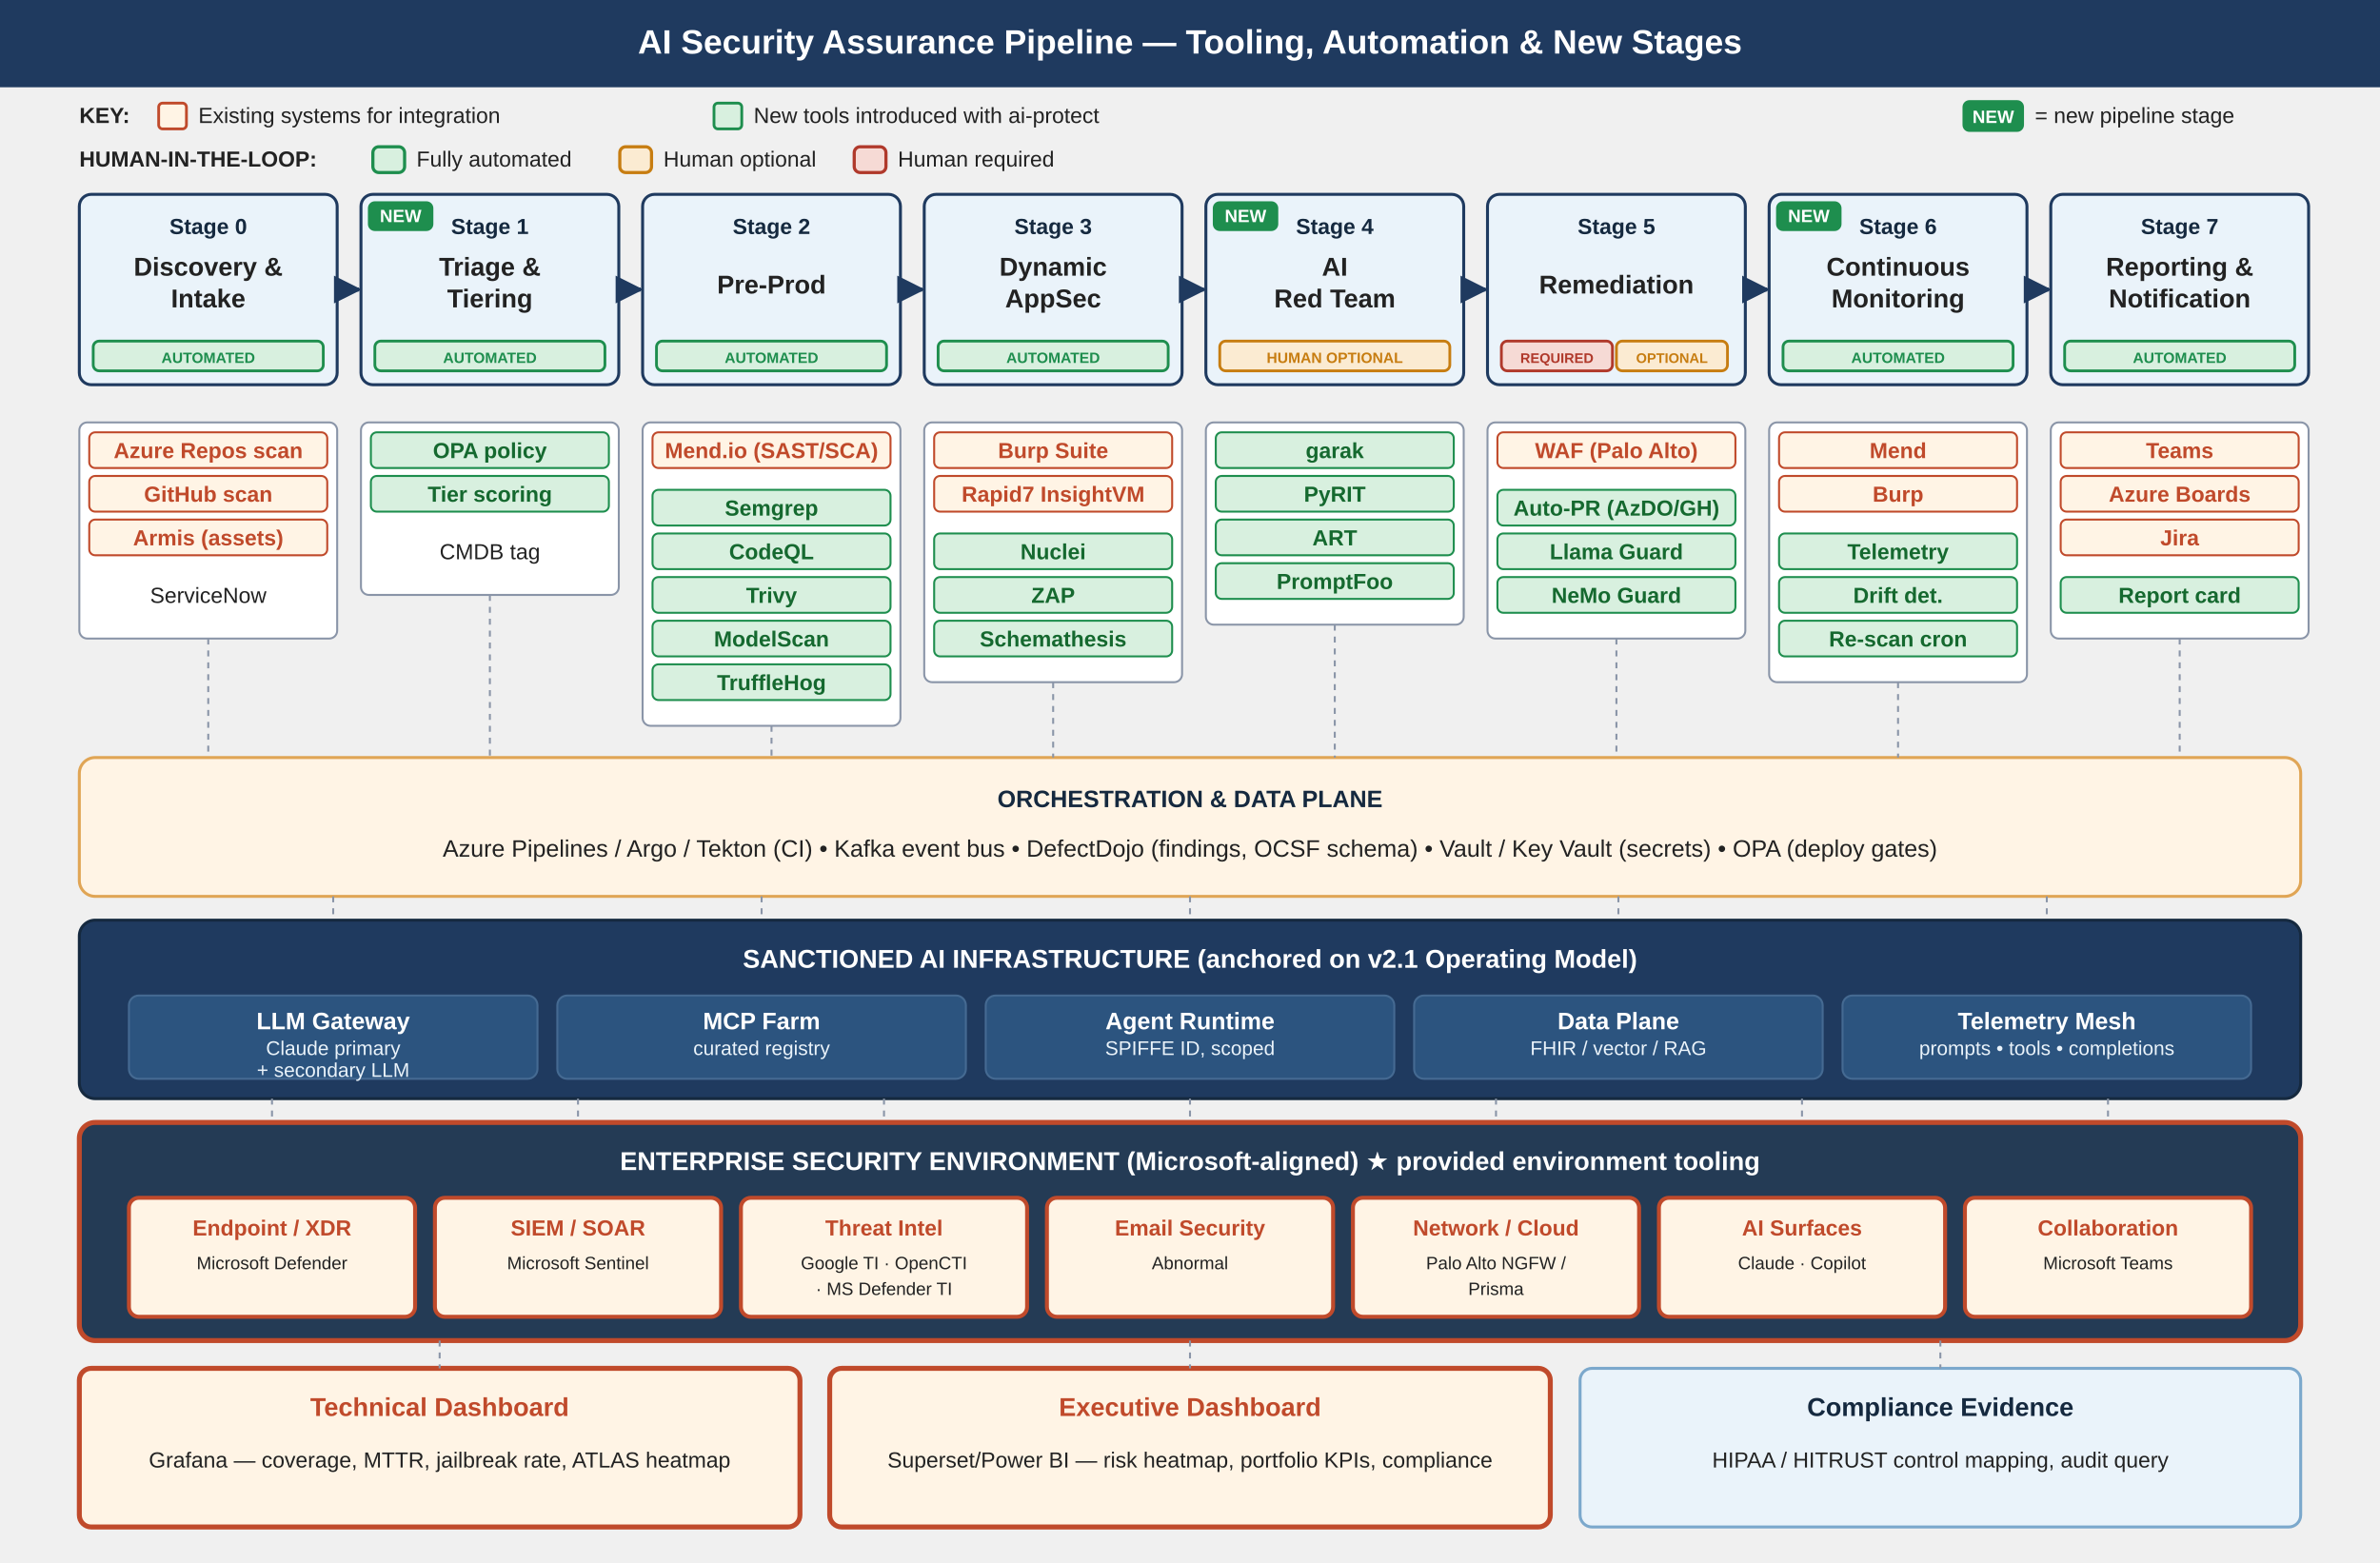
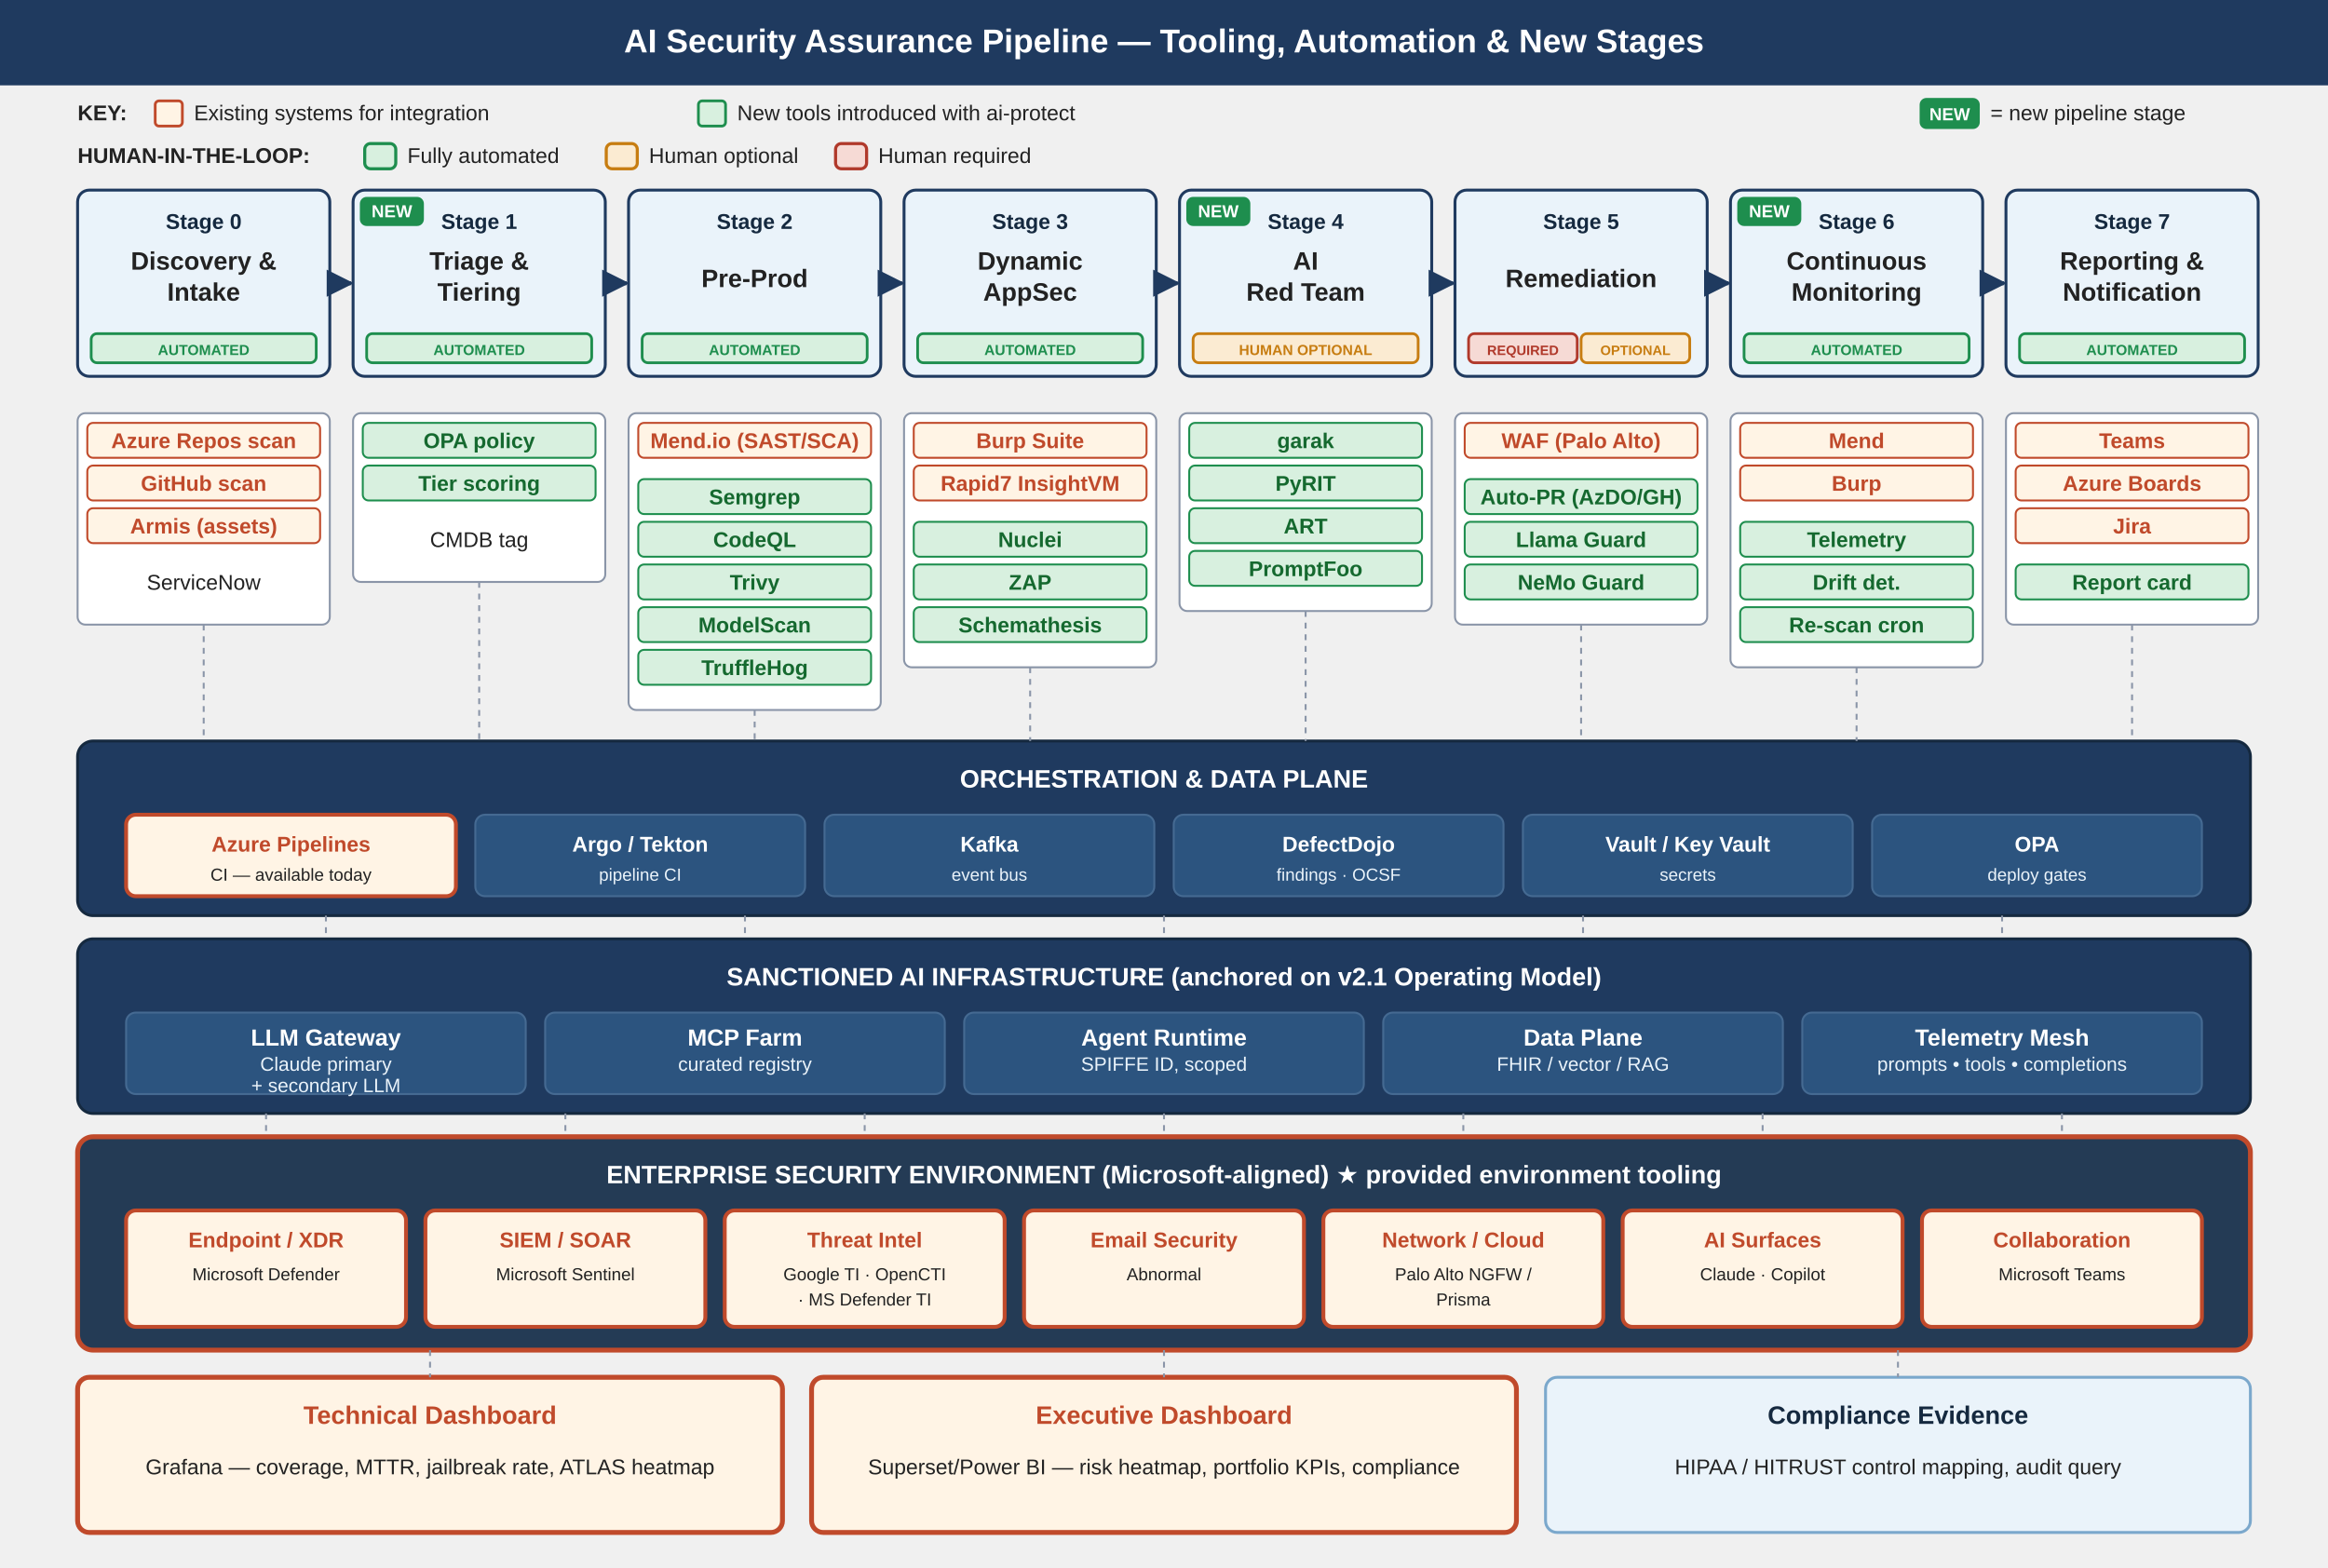
- <svg xmlns="http://www.w3.org/2000/svg" width="1200" height="788" viewBox="0 0 1200 788" font-family="Arial, Helvetica, sans-serif">
+ <svg xmlns="http://www.w3.org/2000/svg" width="1200" height="808" viewBox="0 0 1200 808" font-family="Arial, Helvetica, sans-serif">
  <defs>
    <marker id="arr" viewBox="0 0 10 10" refX="9" refY="5" markerWidth="7" markerHeight="7" orient="auto-start-reverse">
      <path d="M 0 0 L 10 5 L 0 10 z" fill="#1F3A5F" />
    </marker>
    <marker id="arrL" viewBox="0 0 10 10" refX="9" refY="5" markerWidth="7" markerHeight="7" orient="auto-start-reverse">
      <path d="M 0 0 L 10 5 L 0 10 z" fill="#8A95A8" />
    </marker>
    <marker id="arrA" viewBox="0 0 10 10" refX="9" refY="5" markerWidth="7" markerHeight="7" orient="auto-start-reverse">
      <path d="M 0 0 L 10 5 L 0 10 z" fill="#C04A2B" />
    </marker>
  </defs>
  <rect x="0" y="0" width="1200" height="44" fill="#1F3A5F" stroke="#1F3A5F" stroke-width="0" rx="0" ry="0" />
  <text x="600.0" y="27" font-size="17" fill="#FFFFFF" text-anchor="middle" font-weight="bold">AI Security Assurance Pipeline — Tooling, Automation &amp; New Stages</text>
  <text x="40" y="62" font-size="11" fill="#222222" text-anchor="start" font-weight="bold">KEY:</text>
  <rect x="80" y="52" width="14" height="13" fill="#FFF4E5" stroke="#C04A2B" stroke-width="1.4" rx="2" ry="2" />
  <text x="100" y="62" font-size="11" fill="#222222" text-anchor="start" font-weight="normal">Existing systems for integration</text>
  <rect x="360" y="52" width="14" height="13" fill="#D8F0DF" stroke="#1E8E4E" stroke-width="1.4" rx="2" ry="2" />
  <text x="380" y="62" font-size="11" fill="#222222" text-anchor="start" font-weight="normal">New tools introduced with ai-protect</text>
  <rect x="990" y="51" width="30" height="15" fill="#1E8E4E" stroke="#1E8E4E" stroke-width="1" rx="3" ry="3" />
  <text x="1005" y="62" font-size="9" fill="#FFFFFF" text-anchor="middle" font-weight="bold">NEW</text>
  <text x="1026" y="62" font-size="11" fill="#222222" text-anchor="start" font-weight="normal">= new pipeline stage</text>
  <text x="40" y="84" font-size="11" fill="#222222" text-anchor="start" font-weight="bold">HUMAN-IN-THE-LOOP:</text>
  <rect x="188" y="74" width="16" height="13" fill="#D8F0DF" stroke="#1E8E4E" stroke-width="1.6" rx="3" ry="3" />
  <text x="210" y="84" font-size="11" fill="#222222" text-anchor="start" font-weight="normal">Fully automated</text>
  <rect x="312.5" y="74" width="16" height="13" fill="#FBEBD2" stroke="#C77D11" stroke-width="1.6" rx="3" ry="3" />
  <text x="334.5" y="84" font-size="11" fill="#222222" text-anchor="start" font-weight="normal">Human optional</text>
  <rect x="430.7" y="74" width="16" height="13" fill="#F6DAD5" stroke="#B0392B" stroke-width="1.6" rx="3" ry="3" />
  <text x="452.7" y="84" font-size="11" fill="#222222" text-anchor="start" font-weight="normal">Human required</text>
  <rect x="40" y="98" width="130" height="96" fill="#EAF3FA" stroke="#1F3A5F" stroke-width="1.5" rx="6" ry="6" />
  <text x="105.0" y="118" font-size="11" fill="#15293F" text-anchor="middle" font-weight="bold">Stage 0</text>
  <text x="105.0" y="139" font-size="13" fill="#222222" text-anchor="middle" font-weight="bold">Discovery &amp;</text>
  <text x="105.0" y="155" font-size="13" fill="#222222" text-anchor="middle" font-weight="bold">Intake</text>
  <rect x="47.0" y="172" width="116.0" height="15" fill="#D8F0DF" stroke="#1E8E4E" stroke-width="1.4" rx="3" ry="3" />
  <text x="105.0" y="183" font-size="7.5" fill="#1E8E4E" text-anchor="middle" font-weight="bold">AUTOMATED</text>
  <line x1="171" y1="146.0" x2="181" y2="146.0" stroke="#1F3A5F" stroke-width="2" marker-end="url(#arr)" />
  <rect x="182" y="98" width="130" height="96" fill="#EAF3FA" stroke="#1F3A5F" stroke-width="1.5" rx="6" ry="6" />
  <text x="247.0" y="118" font-size="11" fill="#15293F" text-anchor="middle" font-weight="bold">Stage 1</text>
  <text x="247.0" y="139" font-size="13" fill="#222222" text-anchor="middle" font-weight="bold">Triage &amp;</text>
  <text x="247.0" y="155" font-size="13" fill="#222222" text-anchor="middle" font-weight="bold">Tiering</text>
  <rect x="186" y="102" width="32" height="14" fill="#1E8E4E" stroke="#1E8E4E" stroke-width="1" rx="3" ry="3" />
  <text x="202" y="112" font-size="9" fill="#FFFFFF" text-anchor="middle" font-weight="bold">NEW</text>
  <rect x="189.0" y="172" width="116.0" height="15" fill="#D8F0DF" stroke="#1E8E4E" stroke-width="1.4" rx="3" ry="3" />
  <text x="247.0" y="183" font-size="7.5" fill="#1E8E4E" text-anchor="middle" font-weight="bold">AUTOMATED</text>
  <line x1="313" y1="146.0" x2="323" y2="146.0" stroke="#1F3A5F" stroke-width="2" marker-end="url(#arr)" />
  <rect x="324" y="98" width="130" height="96" fill="#EAF3FA" stroke="#1F3A5F" stroke-width="1.5" rx="6" ry="6" />
  <text x="389.0" y="118" font-size="11" fill="#15293F" text-anchor="middle" font-weight="bold">Stage 2</text>
  <text x="389.0" y="148" font-size="13" fill="#222222" text-anchor="middle" font-weight="bold">Pre-Prod</text>
  <rect x="331.0" y="172" width="116.0" height="15" fill="#D8F0DF" stroke="#1E8E4E" stroke-width="1.4" rx="3" ry="3" />
  <text x="389.0" y="183" font-size="7.5" fill="#1E8E4E" text-anchor="middle" font-weight="bold">AUTOMATED</text>
  <line x1="455" y1="146.0" x2="465" y2="146.0" stroke="#1F3A5F" stroke-width="2" marker-end="url(#arr)" />
  <rect x="466" y="98" width="130" height="96" fill="#EAF3FA" stroke="#1F3A5F" stroke-width="1.5" rx="6" ry="6" />
  <text x="531.0" y="118" font-size="11" fill="#15293F" text-anchor="middle" font-weight="bold">Stage 3</text>
  <text x="531.0" y="139" font-size="13" fill="#222222" text-anchor="middle" font-weight="bold">Dynamic</text>
  <text x="531.0" y="155" font-size="13" fill="#222222" text-anchor="middle" font-weight="bold">AppSec</text>
  <rect x="473.0" y="172" width="116.0" height="15" fill="#D8F0DF" stroke="#1E8E4E" stroke-width="1.4" rx="3" ry="3" />
  <text x="531.0" y="183" font-size="7.5" fill="#1E8E4E" text-anchor="middle" font-weight="bold">AUTOMATED</text>
  <line x1="597" y1="146.0" x2="607" y2="146.0" stroke="#1F3A5F" stroke-width="2" marker-end="url(#arr)" />
  <rect x="608" y="98" width="130" height="96" fill="#EAF3FA" stroke="#1F3A5F" stroke-width="1.5" rx="6" ry="6" />
  <text x="673.0" y="118" font-size="11" fill="#15293F" text-anchor="middle" font-weight="bold">Stage 4</text>
  <text x="673.0" y="139" font-size="13" fill="#222222" text-anchor="middle" font-weight="bold">AI</text>
  <text x="673.0" y="155" font-size="13" fill="#222222" text-anchor="middle" font-weight="bold">Red Team</text>
  <rect x="612" y="102" width="32" height="14" fill="#1E8E4E" stroke="#1E8E4E" stroke-width="1" rx="3" ry="3" />
  <text x="628" y="112" font-size="9" fill="#FFFFFF" text-anchor="middle" font-weight="bold">NEW</text>
  <rect x="615.0" y="172" width="116.0" height="15" fill="#FBEBD2" stroke="#C77D11" stroke-width="1.4" rx="3" ry="3" />
  <text x="673.0" y="183" font-size="7.5" fill="#C77D11" text-anchor="middle" font-weight="bold">HUMAN OPTIONAL</text>
  <line x1="739" y1="146.0" x2="749" y2="146.0" stroke="#1F3A5F" stroke-width="2" marker-end="url(#arr)" />
  <rect x="750" y="98" width="130" height="96" fill="#EAF3FA" stroke="#1F3A5F" stroke-width="1.5" rx="6" ry="6" />
  <text x="815.0" y="118" font-size="11" fill="#15293F" text-anchor="middle" font-weight="bold">Stage 5</text>
  <text x="815.0" y="148" font-size="13" fill="#222222" text-anchor="middle" font-weight="bold">Remediation</text>
  <rect x="757.0" y="172" width="56.0" height="15" fill="#F6DAD5" stroke="#B0392B" stroke-width="1.4" rx="3" ry="3" />
  <text x="785.0" y="183" font-size="7" fill="#B0392B" text-anchor="middle" font-weight="bold">REQUIRED</text>
  <rect x="815.0" y="172" width="56.0" height="15" fill="#FBEBD2" stroke="#C77D11" stroke-width="1.4" rx="3" ry="3" />
  <text x="843.0" y="183" font-size="7" fill="#C77D11" text-anchor="middle" font-weight="bold">OPTIONAL</text>
  <line x1="881" y1="146.0" x2="891" y2="146.0" stroke="#1F3A5F" stroke-width="2" marker-end="url(#arr)" />
  <rect x="892" y="98" width="130" height="96" fill="#EAF3FA" stroke="#1F3A5F" stroke-width="1.5" rx="6" ry="6" />
  <text x="957.0" y="118" font-size="11" fill="#15293F" text-anchor="middle" font-weight="bold">Stage 6</text>
  <text x="957.0" y="139" font-size="13" fill="#222222" text-anchor="middle" font-weight="bold">Continuous</text>
  <text x="957.0" y="155" font-size="13" fill="#222222" text-anchor="middle" font-weight="bold">Monitoring</text>
  <rect x="896" y="102" width="32" height="14" fill="#1E8E4E" stroke="#1E8E4E" stroke-width="1" rx="3" ry="3" />
  <text x="912" y="112" font-size="9" fill="#FFFFFF" text-anchor="middle" font-weight="bold">NEW</text>
  <rect x="899.0" y="172" width="116.0" height="15" fill="#D8F0DF" stroke="#1E8E4E" stroke-width="1.4" rx="3" ry="3" />
  <text x="957.0" y="183" font-size="7.5" fill="#1E8E4E" text-anchor="middle" font-weight="bold">AUTOMATED</text>
  <line x1="1023" y1="146.0" x2="1033" y2="146.0" stroke="#1F3A5F" stroke-width="2" marker-end="url(#arr)" />
  <rect x="1034" y="98" width="130" height="96" fill="#EAF3FA" stroke="#1F3A5F" stroke-width="1.5" rx="6" ry="6" />
  <text x="1099.0" y="118" font-size="11" fill="#15293F" text-anchor="middle" font-weight="bold">Stage 7</text>
  <text x="1099.0" y="139" font-size="13" fill="#222222" text-anchor="middle" font-weight="bold">Reporting &amp;</text>
  <text x="1099.0" y="155" font-size="13" fill="#222222" text-anchor="middle" font-weight="bold">Notification</text>
  <rect x="1041.0" y="172" width="116.0" height="15" fill="#D8F0DF" stroke="#1E8E4E" stroke-width="1.4" rx="3" ry="3" />
  <text x="1099.0" y="183" font-size="7.5" fill="#1E8E4E" text-anchor="middle" font-weight="bold">AUTOMATED</text>
  <rect x="40" y="213" width="130" height="109" fill="#FFFFFF" stroke="#8A95A8" stroke-width="1" rx="4" ry="4" />
  <rect x="45" y="218" width="120" height="18" fill="#FFF4E5" stroke="#C04A2B" stroke-width="1" rx="3" ry="3" />
  <text x="105.0" y="231" font-size="11" fill="#C04A2B" text-anchor="middle" font-weight="bold">Azure Repos scan</text>
  <rect x="45" y="240" width="120" height="18" fill="#FFF4E5" stroke="#C04A2B" stroke-width="1" rx="3" ry="3" />
  <text x="105.0" y="253" font-size="11" fill="#C04A2B" text-anchor="middle" font-weight="bold">GitHub scan</text>
  <rect x="45" y="262" width="120" height="18" fill="#FFF4E5" stroke="#C04A2B" stroke-width="1" rx="3" ry="3" />
  <text x="105.0" y="275" font-size="11" fill="#C04A2B" text-anchor="middle" font-weight="bold">Armis (assets)</text>
  <text x="105.0" y="304" font-size="11" fill="#222222" text-anchor="middle" font-weight="normal">ServiceNow</text>
  <rect x="182" y="213" width="130" height="87" fill="#FFFFFF" stroke="#8A95A8" stroke-width="1" rx="4" ry="4" />
  <rect x="187" y="218" width="120" height="18" fill="#D8F0DF" stroke="#1E8E4E" stroke-width="1" rx="3" ry="3" />
  <text x="247.0" y="231" font-size="11" fill="#15692F" text-anchor="middle" font-weight="bold">OPA policy</text>
  <rect x="187" y="240" width="120" height="18" fill="#D8F0DF" stroke="#1E8E4E" stroke-width="1" rx="3" ry="3" />
  <text x="247.0" y="253" font-size="11" fill="#15692F" text-anchor="middle" font-weight="bold">Tier scoring</text>
  <text x="247.0" y="282" font-size="11" fill="#222222" text-anchor="middle" font-weight="normal">CMDB tag</text>
  <rect x="324" y="213" width="130" height="153" fill="#FFFFFF" stroke="#8A95A8" stroke-width="1" rx="4" ry="4" />
  <rect x="329" y="218" width="120" height="18" fill="#FFF4E5" stroke="#C04A2B" stroke-width="1" rx="3" ry="3" />
  <text x="389.0" y="231" font-size="11" fill="#C04A2B" text-anchor="middle" font-weight="bold">Mend.io (SAST/SCA)</text>
  <rect x="329" y="247" width="120" height="18" fill="#D8F0DF" stroke="#1E8E4E" stroke-width="1" rx="3" ry="3" />
  <text x="389.0" y="260" font-size="11" fill="#15692F" text-anchor="middle" font-weight="bold">Semgrep</text>
  <rect x="329" y="269" width="120" height="18" fill="#D8F0DF" stroke="#1E8E4E" stroke-width="1" rx="3" ry="3" />
  <text x="389.0" y="282" font-size="11" fill="#15692F" text-anchor="middle" font-weight="bold">CodeQL</text>
  <rect x="329" y="291" width="120" height="18" fill="#D8F0DF" stroke="#1E8E4E" stroke-width="1" rx="3" ry="3" />
  <text x="389.0" y="304" font-size="11" fill="#15692F" text-anchor="middle" font-weight="bold">Trivy</text>
  <rect x="329" y="313" width="120" height="18" fill="#D8F0DF" stroke="#1E8E4E" stroke-width="1" rx="3" ry="3" />
  <text x="389.0" y="326" font-size="11" fill="#15692F" text-anchor="middle" font-weight="bold">ModelScan</text>
  <rect x="329" y="335" width="120" height="18" fill="#D8F0DF" stroke="#1E8E4E" stroke-width="1" rx="3" ry="3" />
  <text x="389.0" y="348" font-size="11" fill="#15692F" text-anchor="middle" font-weight="bold">TruffleHog</text>
  <rect x="466" y="213" width="130" height="131" fill="#FFFFFF" stroke="#8A95A8" stroke-width="1" rx="4" ry="4" />
  <rect x="471" y="218" width="120" height="18" fill="#FFF4E5" stroke="#C04A2B" stroke-width="1" rx="3" ry="3" />
  <text x="531.0" y="231" font-size="11" fill="#C04A2B" text-anchor="middle" font-weight="bold">Burp Suite</text>
  <rect x="471" y="240" width="120" height="18" fill="#FFF4E5" stroke="#C04A2B" stroke-width="1" rx="3" ry="3" />
  <text x="531.0" y="253" font-size="11" fill="#C04A2B" text-anchor="middle" font-weight="bold">Rapid7 InsightVM</text>
  <rect x="471" y="269" width="120" height="18" fill="#D8F0DF" stroke="#1E8E4E" stroke-width="1" rx="3" ry="3" />
  <text x="531.0" y="282" font-size="11" fill="#15692F" text-anchor="middle" font-weight="bold">Nuclei</text>
  <rect x="471" y="291" width="120" height="18" fill="#D8F0DF" stroke="#1E8E4E" stroke-width="1" rx="3" ry="3" />
  <text x="531.0" y="304" font-size="11" fill="#15692F" text-anchor="middle" font-weight="bold">ZAP</text>
  <rect x="471" y="313" width="120" height="18" fill="#D8F0DF" stroke="#1E8E4E" stroke-width="1" rx="3" ry="3" />
  <text x="531.0" y="326" font-size="11" fill="#15692F" text-anchor="middle" font-weight="bold">Schemathesis</text>
  <rect x="608" y="213" width="130" height="102" fill="#FFFFFF" stroke="#8A95A8" stroke-width="1" rx="4" ry="4" />
  <rect x="613" y="218" width="120" height="18" fill="#D8F0DF" stroke="#1E8E4E" stroke-width="1" rx="3" ry="3" />
  <text x="673.0" y="231" font-size="11" fill="#15692F" text-anchor="middle" font-weight="bold">garak</text>
  <rect x="613" y="240" width="120" height="18" fill="#D8F0DF" stroke="#1E8E4E" stroke-width="1" rx="3" ry="3" />
  <text x="673.0" y="253" font-size="11" fill="#15692F" text-anchor="middle" font-weight="bold">PyRIT</text>
  <rect x="613" y="262" width="120" height="18" fill="#D8F0DF" stroke="#1E8E4E" stroke-width="1" rx="3" ry="3" />
  <text x="673.0" y="275" font-size="11" fill="#15692F" text-anchor="middle" font-weight="bold">ART</text>
  <rect x="613" y="284" width="120" height="18" fill="#D8F0DF" stroke="#1E8E4E" stroke-width="1" rx="3" ry="3" />
  <text x="673.0" y="297" font-size="11" fill="#15692F" text-anchor="middle" font-weight="bold">PromptFoo</text>
  <rect x="750" y="213" width="130" height="109" fill="#FFFFFF" stroke="#8A95A8" stroke-width="1" rx="4" ry="4" />
  <rect x="755" y="218" width="120" height="18" fill="#FFF4E5" stroke="#C04A2B" stroke-width="1" rx="3" ry="3" />
  <text x="815.0" y="231" font-size="11" fill="#C04A2B" text-anchor="middle" font-weight="bold">WAF (Palo Alto)</text>
  <rect x="755" y="247" width="120" height="18" fill="#D8F0DF" stroke="#1E8E4E" stroke-width="1" rx="3" ry="3" />
  <text x="815.0" y="260" font-size="11" fill="#15692F" text-anchor="middle" font-weight="bold">Auto-PR (AzDO/GH)</text>
  <rect x="755" y="269" width="120" height="18" fill="#D8F0DF" stroke="#1E8E4E" stroke-width="1" rx="3" ry="3" />
  <text x="815.0" y="282" font-size="11" fill="#15692F" text-anchor="middle" font-weight="bold">Llama Guard</text>
  <rect x="755" y="291" width="120" height="18" fill="#D8F0DF" stroke="#1E8E4E" stroke-width="1" rx="3" ry="3" />
  <text x="815.0" y="304" font-size="11" fill="#15692F" text-anchor="middle" font-weight="bold">NeMo Guard</text>
  <rect x="892" y="213" width="130" height="131" fill="#FFFFFF" stroke="#8A95A8" stroke-width="1" rx="4" ry="4" />
  <rect x="897" y="218" width="120" height="18" fill="#FFF4E5" stroke="#C04A2B" stroke-width="1" rx="3" ry="3" />
  <text x="957.0" y="231" font-size="11" fill="#C04A2B" text-anchor="middle" font-weight="bold">Mend</text>
  <rect x="897" y="240" width="120" height="18" fill="#FFF4E5" stroke="#C04A2B" stroke-width="1" rx="3" ry="3" />
  <text x="957.0" y="253" font-size="11" fill="#C04A2B" text-anchor="middle" font-weight="bold">Burp</text>
  <rect x="897" y="269" width="120" height="18" fill="#D8F0DF" stroke="#1E8E4E" stroke-width="1" rx="3" ry="3" />
  <text x="957.0" y="282" font-size="11" fill="#15692F" text-anchor="middle" font-weight="bold">Telemetry</text>
  <rect x="897" y="291" width="120" height="18" fill="#D8F0DF" stroke="#1E8E4E" stroke-width="1" rx="3" ry="3" />
  <text x="957.0" y="304" font-size="11" fill="#15692F" text-anchor="middle" font-weight="bold">Drift det.</text>
  <rect x="897" y="313" width="120" height="18" fill="#D8F0DF" stroke="#1E8E4E" stroke-width="1" rx="3" ry="3" />
  <text x="957.0" y="326" font-size="11" fill="#15692F" text-anchor="middle" font-weight="bold">Re-scan cron</text>
  <rect x="1034" y="213" width="130" height="109" fill="#FFFFFF" stroke="#8A95A8" stroke-width="1" rx="4" ry="4" />
  <rect x="1039" y="218" width="120" height="18" fill="#FFF4E5" stroke="#C04A2B" stroke-width="1" rx="3" ry="3" />
  <text x="1099.0" y="231" font-size="11" fill="#C04A2B" text-anchor="middle" font-weight="bold">Teams</text>
  <rect x="1039" y="240" width="120" height="18" fill="#FFF4E5" stroke="#C04A2B" stroke-width="1" rx="3" ry="3" />
  <text x="1099.0" y="253" font-size="11" fill="#C04A2B" text-anchor="middle" font-weight="bold">Azure Boards</text>
  <rect x="1039" y="262" width="120" height="18" fill="#FFF4E5" stroke="#C04A2B" stroke-width="1" rx="3" ry="3" />
  <text x="1099.0" y="275" font-size="11" fill="#C04A2B" text-anchor="middle" font-weight="bold">Jira</text>
  <rect x="1039" y="291" width="120" height="18" fill="#D8F0DF" stroke="#1E8E4E" stroke-width="1" rx="3" ry="3" />
  <text x="1099.0" y="304" font-size="11" fill="#15692F" text-anchor="middle" font-weight="bold">Report card</text>
-   <rect x="40" y="382" width="1120" height="70" fill="#FFF4E5" stroke="#E0A555" stroke-width="1.5" rx="8" ry="8" />
-   <text x="600.0" y="407" font-size="12" fill="#15293F" text-anchor="middle" font-weight="bold">ORCHESTRATION &amp; DATA PLANE</text>
-   <text x="600.0" y="432" font-size="12" fill="#222222" text-anchor="middle" font-weight="normal">Azure Pipelines / Argo / Tekton (CI)  •  Kafka event bus  •  DefectDojo (findings, OCSF schema)  •  Vault / Key Vault (secrets)  •  OPA (deploy gates)</text>
-   <rect x="40" y="464" width="1120" height="90" fill="#1F3A5F" stroke="#15293F" stroke-width="1.5" rx="8" ry="8" />
-   <text x="600.0" y="488" font-size="13" fill="#FFFFFF" text-anchor="middle" font-weight="bold">SANCTIONED AI INFRASTRUCTURE  (anchored on v2.1 Operating Model)</text>
-   <rect x="65.0" y="502" width="206.0" height="42" fill="#2C547F" stroke="#456A92" stroke-width="1" rx="5" ry="5" />
-   <text x="168.0" y="519" font-size="12" fill="#FFFFFF" text-anchor="middle" font-weight="bold">LLM Gateway</text>
-   <text x="168.0" y="532" font-size="10" fill="#EAF3FA" text-anchor="middle" font-weight="normal">Claude primary</text>
-   <text x="168.0" y="543" font-size="10" fill="#EAF3FA" text-anchor="middle" font-weight="normal">+ secondary LLM</text>
-   <rect x="281.0" y="502" width="206.0" height="42" fill="#2C547F" stroke="#456A92" stroke-width="1" rx="5" ry="5" />
-   <text x="384.0" y="519" font-size="12" fill="#FFFFFF" text-anchor="middle" font-weight="bold">MCP Farm</text>
-   <text x="384.0" y="532" font-size="10" fill="#EAF3FA" text-anchor="middle" font-weight="normal">curated registry</text>
-   <rect x="497.0" y="502" width="206.0" height="42" fill="#2C547F" stroke="#456A92" stroke-width="1" rx="5" ry="5" />
-   <text x="600.0" y="519" font-size="12" fill="#FFFFFF" text-anchor="middle" font-weight="bold">Agent Runtime</text>
-   <text x="600.0" y="532" font-size="10" fill="#EAF3FA" text-anchor="middle" font-weight="normal">SPIFFE ID, scoped</text>
-   <rect x="713.0" y="502" width="206.0" height="42" fill="#2C547F" stroke="#456A92" stroke-width="1" rx="5" ry="5" />
-   <text x="816.0" y="519" font-size="12" fill="#FFFFFF" text-anchor="middle" font-weight="bold">Data Plane</text>
-   <text x="816.0" y="532" font-size="10" fill="#EAF3FA" text-anchor="middle" font-weight="normal">FHIR / vector / RAG</text>
-   <rect x="929.0" y="502" width="206.0" height="42" fill="#2C547F" stroke="#456A92" stroke-width="1" rx="5" ry="5" />
-   <text x="1032.0" y="519" font-size="12" fill="#FFFFFF" text-anchor="middle" font-weight="bold">Telemetry Mesh</text>
-   <text x="1032.0" y="532" font-size="10" fill="#EAF3FA" text-anchor="middle" font-weight="normal">prompts • tools • completions</text>
-   <rect x="40" y="566" width="1120" height="110" fill="#243B55" stroke="#C04A2B" stroke-width="2.5" rx="8" ry="8" />
-   <text x="600.0" y="590" font-size="13" fill="#FFFFFF" text-anchor="middle" font-weight="bold">ENTERPRISE SECURITY ENVIRONMENT  (Microsoft-aligned)   ★ provided environment tooling</text>
-   <rect x="65.0" y="604" width="144.286" height="60" fill="#FFF4E5" stroke="#C04A2B" stroke-width="2" rx="5" ry="5" />
-   <text x="137.143" y="623" font-size="11" fill="#C04A2B" text-anchor="middle" font-weight="bold">Endpoint / XDR</text>
-   <text x="137.143" y="640" font-size="9" fill="#222222" text-anchor="middle" font-weight="normal">Microsoft Defender</text>
-   <rect x="219.286" y="604" width="144.286" height="60" fill="#FFF4E5" stroke="#C04A2B" stroke-width="2" rx="5" ry="5" />
-   <text x="291.429" y="623" font-size="11" fill="#C04A2B" text-anchor="middle" font-weight="bold">SIEM / SOAR</text>
-   <text x="291.429" y="640" font-size="9" fill="#222222" text-anchor="middle" font-weight="normal">Microsoft Sentinel</text>
-   <rect x="373.571" y="604" width="144.286" height="60" fill="#FFF4E5" stroke="#C04A2B" stroke-width="2" rx="5" ry="5" />
-   <text x="445.714" y="623" font-size="11" fill="#C04A2B" text-anchor="middle" font-weight="bold">Threat Intel</text>
-   <text x="445.714" y="640" font-size="9" fill="#222222" text-anchor="middle" font-weight="normal">Google TI · OpenCTI</text>
-   <text x="445.714" y="653" font-size="9" fill="#222222" text-anchor="middle" font-weight="normal">· MS Defender TI</text>
-   <rect x="527.857" y="604" width="144.286" height="60" fill="#FFF4E5" stroke="#C04A2B" stroke-width="2" rx="5" ry="5" />
-   <text x="600.0" y="623" font-size="11" fill="#C04A2B" text-anchor="middle" font-weight="bold">Email Security</text>
-   <text x="600.0" y="640" font-size="9" fill="#222222" text-anchor="middle" font-weight="normal">Abnormal</text>
-   <rect x="682.143" y="604" width="144.286" height="60" fill="#FFF4E5" stroke="#C04A2B" stroke-width="2" rx="5" ry="5" />
-   <text x="754.286" y="623" font-size="11" fill="#C04A2B" text-anchor="middle" font-weight="bold">Network / Cloud</text>
-   <text x="754.286" y="640" font-size="9" fill="#222222" text-anchor="middle" font-weight="normal">Palo Alto NGFW /</text>
-   <text x="754.286" y="653" font-size="9" fill="#222222" text-anchor="middle" font-weight="normal">Prisma</text>
-   <rect x="836.429" y="604" width="144.286" height="60" fill="#FFF4E5" stroke="#C04A2B" stroke-width="2" rx="5" ry="5" />
-   <text x="908.571" y="623" font-size="11" fill="#C04A2B" text-anchor="middle" font-weight="bold">AI Surfaces</text>
-   <text x="908.571" y="640" font-size="9" fill="#222222" text-anchor="middle" font-weight="normal">Claude · Copilot</text>
-   <rect x="990.714" y="604" width="144.286" height="60" fill="#FFF4E5" stroke="#C04A2B" stroke-width="2" rx="5" ry="5" />
-   <text x="1062.857" y="623" font-size="11" fill="#C04A2B" text-anchor="middle" font-weight="bold">Collaboration</text>
-   <text x="1062.857" y="640" font-size="9" fill="#222222" text-anchor="middle" font-weight="normal">Microsoft Teams</text>
-   <rect x="40.0" y="690" width="363.333" height="80" fill="#FFF4E5" stroke="#C04A2B" stroke-width="2.5" rx="6" ry="6" />
-   <text x="221.667" y="714" font-size="13" fill="#C04A2B" text-anchor="middle" font-weight="bold">Technical Dashboard</text>
-   <text x="221.667" y="740" font-size="11" fill="#222222" text-anchor="middle" font-weight="normal">Grafana — coverage, MTTR, jailbreak rate, ATLAS heatmap</text>
-   <rect x="418.333" y="690" width="363.333" height="80" fill="#FFF4E5" stroke="#C04A2B" stroke-width="2.5" rx="6" ry="6" />
-   <text x="600.0" y="714" font-size="13" fill="#C04A2B" text-anchor="middle" font-weight="bold">Executive Dashboard</text>
-   <text x="600.0" y="740" font-size="11" fill="#222222" text-anchor="middle" font-weight="normal">Superset/Power BI — risk heatmap, portfolio KPIs, compliance</text>
-   <rect x="796.667" y="690" width="363.333" height="80" fill="#EAF3FA" stroke="#7BA8CC" stroke-width="1.5" rx="6" ry="6" />
-   <text x="978.333" y="714" font-size="13" fill="#15293F" text-anchor="middle" font-weight="bold">Compliance Evidence</text>
-   <text x="978.333" y="740" font-size="11" fill="#222222" text-anchor="middle" font-weight="normal">HIPAA / HITRUST control mapping, audit query</text>
+   <rect x="40" y="382" width="1120" height="90" fill="#1F3A5F" stroke="#15293F" stroke-width="1.5" rx="8" ry="8" />
+   <text x="600.0" y="406" font-size="13" fill="#FFFFFF" text-anchor="middle" font-weight="bold">ORCHESTRATION &amp; DATA PLANE</text>
+   <rect x="65.0" y="420" width="170.0" height="42" fill="#FFF4E5" stroke="#C04A2B" stroke-width="2" rx="5" ry="5" />
+   <text x="150.0" y="439" font-size="11" fill="#C04A2B" text-anchor="middle" font-weight="bold">Azure Pipelines</text>
+   <text x="150.0" y="454" font-size="9" fill="#222222" text-anchor="middle" font-weight="normal">CI — available today</text>
+   <rect x="245.0" y="420" width="170.0" height="42" fill="#2C547F" stroke="#456A92" stroke-width="1" rx="5" ry="5" />
+   <text x="330.0" y="439" font-size="11" fill="#FFFFFF" text-anchor="middle" font-weight="bold">Argo / Tekton</text>
+   <text x="330.0" y="454" font-size="9" fill="#EAF3FA" text-anchor="middle" font-weight="normal">pipeline CI</text>
+   <rect x="425.0" y="420" width="170.0" height="42" fill="#2C547F" stroke="#456A92" stroke-width="1" rx="5" ry="5" />
+   <text x="510.0" y="439" font-size="11" fill="#FFFFFF" text-anchor="middle" font-weight="bold">Kafka</text>
+   <text x="510.0" y="454" font-size="9" fill="#EAF3FA" text-anchor="middle" font-weight="normal">event bus</text>
+   <rect x="605.0" y="420" width="170.0" height="42" fill="#2C547F" stroke="#456A92" stroke-width="1" rx="5" ry="5" />
+   <text x="690.0" y="439" font-size="11" fill="#FFFFFF" text-anchor="middle" font-weight="bold">DefectDojo</text>
+   <text x="690.0" y="454" font-size="9" fill="#EAF3FA" text-anchor="middle" font-weight="normal">findings · OCSF</text>
+   <rect x="785.0" y="420" width="170.0" height="42" fill="#2C547F" stroke="#456A92" stroke-width="1" rx="5" ry="5" />
+   <text x="870.0" y="439" font-size="11" fill="#FFFFFF" text-anchor="middle" font-weight="bold">Vault / Key Vault</text>
+   <text x="870.0" y="454" font-size="9" fill="#EAF3FA" text-anchor="middle" font-weight="normal">secrets</text>
+   <rect x="965.0" y="420" width="170.0" height="42" fill="#2C547F" stroke="#456A92" stroke-width="1" rx="5" ry="5" />
+   <text x="1050.0" y="439" font-size="11" fill="#FFFFFF" text-anchor="middle" font-weight="bold">OPA</text>
+   <text x="1050.0" y="454" font-size="9" fill="#EAF3FA" text-anchor="middle" font-weight="normal">deploy gates</text>
+   <rect x="40" y="484" width="1120" height="90" fill="#1F3A5F" stroke="#15293F" stroke-width="1.5" rx="8" ry="8" />
+   <text x="600.0" y="508" font-size="13" fill="#FFFFFF" text-anchor="middle" font-weight="bold">SANCTIONED AI INFRASTRUCTURE  (anchored on v2.1 Operating Model)</text>
+   <rect x="65.0" y="522" width="206.0" height="42" fill="#2C547F" stroke="#456A92" stroke-width="1" rx="5" ry="5" />
+   <text x="168.0" y="539" font-size="12" fill="#FFFFFF" text-anchor="middle" font-weight="bold">LLM Gateway</text>
+   <text x="168.0" y="552" font-size="10" fill="#EAF3FA" text-anchor="middle" font-weight="normal">Claude primary</text>
+   <text x="168.0" y="563" font-size="10" fill="#EAF3FA" text-anchor="middle" font-weight="normal">+ secondary LLM</text>
+   <rect x="281.0" y="522" width="206.0" height="42" fill="#2C547F" stroke="#456A92" stroke-width="1" rx="5" ry="5" />
+   <text x="384.0" y="539" font-size="12" fill="#FFFFFF" text-anchor="middle" font-weight="bold">MCP Farm</text>
+   <text x="384.0" y="552" font-size="10" fill="#EAF3FA" text-anchor="middle" font-weight="normal">curated registry</text>
+   <rect x="497.0" y="522" width="206.0" height="42" fill="#2C547F" stroke="#456A92" stroke-width="1" rx="5" ry="5" />
+   <text x="600.0" y="539" font-size="12" fill="#FFFFFF" text-anchor="middle" font-weight="bold">Agent Runtime</text>
+   <text x="600.0" y="552" font-size="10" fill="#EAF3FA" text-anchor="middle" font-weight="normal">SPIFFE ID, scoped</text>
+   <rect x="713.0" y="522" width="206.0" height="42" fill="#2C547F" stroke="#456A92" stroke-width="1" rx="5" ry="5" />
+   <text x="816.0" y="539" font-size="12" fill="#FFFFFF" text-anchor="middle" font-weight="bold">Data Plane</text>
+   <text x="816.0" y="552" font-size="10" fill="#EAF3FA" text-anchor="middle" font-weight="normal">FHIR / vector / RAG</text>
+   <rect x="929.0" y="522" width="206.0" height="42" fill="#2C547F" stroke="#456A92" stroke-width="1" rx="5" ry="5" />
+   <text x="1032.0" y="539" font-size="12" fill="#FFFFFF" text-anchor="middle" font-weight="bold">Telemetry Mesh</text>
+   <text x="1032.0" y="552" font-size="10" fill="#EAF3FA" text-anchor="middle" font-weight="normal">prompts • tools • completions</text>
+   <rect x="40" y="586" width="1120" height="110" fill="#243B55" stroke="#C04A2B" stroke-width="2.5" rx="8" ry="8" />
+   <text x="600.0" y="610" font-size="13" fill="#FFFFFF" text-anchor="middle" font-weight="bold">ENTERPRISE SECURITY ENVIRONMENT  (Microsoft-aligned)   ★ provided environment tooling</text>
+   <rect x="65.0" y="624" width="144.286" height="60" fill="#FFF4E5" stroke="#C04A2B" stroke-width="2" rx="5" ry="5" />
+   <text x="137.143" y="643" font-size="11" fill="#C04A2B" text-anchor="middle" font-weight="bold">Endpoint / XDR</text>
+   <text x="137.143" y="660" font-size="9" fill="#222222" text-anchor="middle" font-weight="normal">Microsoft Defender</text>
+   <rect x="219.286" y="624" width="144.286" height="60" fill="#FFF4E5" stroke="#C04A2B" stroke-width="2" rx="5" ry="5" />
+   <text x="291.429" y="643" font-size="11" fill="#C04A2B" text-anchor="middle" font-weight="bold">SIEM / SOAR</text>
+   <text x="291.429" y="660" font-size="9" fill="#222222" text-anchor="middle" font-weight="normal">Microsoft Sentinel</text>
+   <rect x="373.571" y="624" width="144.286" height="60" fill="#FFF4E5" stroke="#C04A2B" stroke-width="2" rx="5" ry="5" />
+   <text x="445.714" y="643" font-size="11" fill="#C04A2B" text-anchor="middle" font-weight="bold">Threat Intel</text>
+   <text x="445.714" y="660" font-size="9" fill="#222222" text-anchor="middle" font-weight="normal">Google TI · OpenCTI</text>
+   <text x="445.714" y="673" font-size="9" fill="#222222" text-anchor="middle" font-weight="normal">· MS Defender TI</text>
+   <rect x="527.857" y="624" width="144.286" height="60" fill="#FFF4E5" stroke="#C04A2B" stroke-width="2" rx="5" ry="5" />
+   <text x="600.0" y="643" font-size="11" fill="#C04A2B" text-anchor="middle" font-weight="bold">Email Security</text>
+   <text x="600.0" y="660" font-size="9" fill="#222222" text-anchor="middle" font-weight="normal">Abnormal</text>
+   <rect x="682.143" y="624" width="144.286" height="60" fill="#FFF4E5" stroke="#C04A2B" stroke-width="2" rx="5" ry="5" />
+   <text x="754.286" y="643" font-size="11" fill="#C04A2B" text-anchor="middle" font-weight="bold">Network / Cloud</text>
+   <text x="754.286" y="660" font-size="9" fill="#222222" text-anchor="middle" font-weight="normal">Palo Alto NGFW /</text>
+   <text x="754.286" y="673" font-size="9" fill="#222222" text-anchor="middle" font-weight="normal">Prisma</text>
+   <rect x="836.429" y="624" width="144.286" height="60" fill="#FFF4E5" stroke="#C04A2B" stroke-width="2" rx="5" ry="5" />
+   <text x="908.571" y="643" font-size="11" fill="#C04A2B" text-anchor="middle" font-weight="bold">AI Surfaces</text>
+   <text x="908.571" y="660" font-size="9" fill="#222222" text-anchor="middle" font-weight="normal">Claude · Copilot</text>
+   <rect x="990.714" y="624" width="144.286" height="60" fill="#FFF4E5" stroke="#C04A2B" stroke-width="2" rx="5" ry="5" />
+   <text x="1062.857" y="643" font-size="11" fill="#C04A2B" text-anchor="middle" font-weight="bold">Collaboration</text>
+   <text x="1062.857" y="660" font-size="9" fill="#222222" text-anchor="middle" font-weight="normal">Microsoft Teams</text>
+   <rect x="40.0" y="710" width="363.333" height="80" fill="#FFF4E5" stroke="#C04A2B" stroke-width="2.5" rx="6" ry="6" />
+   <text x="221.667" y="734" font-size="13" fill="#C04A2B" text-anchor="middle" font-weight="bold">Technical Dashboard</text>
+   <text x="221.667" y="760" font-size="11" fill="#222222" text-anchor="middle" font-weight="normal">Grafana — coverage, MTTR, jailbreak rate, ATLAS heatmap</text>
+   <rect x="418.333" y="710" width="363.333" height="80" fill="#FFF4E5" stroke="#C04A2B" stroke-width="2.5" rx="6" ry="6" />
+   <text x="600.0" y="734" font-size="13" fill="#C04A2B" text-anchor="middle" font-weight="bold">Executive Dashboard</text>
+   <text x="600.0" y="760" font-size="11" fill="#222222" text-anchor="middle" font-weight="normal">Superset/Power BI — risk heatmap, portfolio KPIs, compliance</text>
+   <rect x="796.667" y="710" width="363.333" height="80" fill="#EAF3FA" stroke="#7BA8CC" stroke-width="1.5" rx="6" ry="6" />
+   <text x="978.333" y="734" font-size="13" fill="#15293F" text-anchor="middle" font-weight="bold">Compliance Evidence</text>
+   <text x="978.333" y="760" font-size="11" fill="#222222" text-anchor="middle" font-weight="normal">HIPAA / HITRUST control mapping, audit query</text>
  <line x1="105.0" y1="322" x2="105.0" y2="382" stroke="#8A95A8" stroke-width="1" stroke-dasharray="3 3" />
  <line x1="247.0" y1="300" x2="247.0" y2="382" stroke="#8A95A8" stroke-width="1" stroke-dasharray="3 3" />
  <line x1="389.0" y1="366" x2="389.0" y2="382" stroke="#8A95A8" stroke-width="1" stroke-dasharray="3 3" />
  <line x1="531.0" y1="344" x2="531.0" y2="382" stroke="#8A95A8" stroke-width="1" stroke-dasharray="3 3" />
  <line x1="673.0" y1="315" x2="673.0" y2="382" stroke="#8A95A8" stroke-width="1" stroke-dasharray="3 3" />
  <line x1="815.0" y1="322" x2="815.0" y2="382" stroke="#8A95A8" stroke-width="1" stroke-dasharray="3 3" />
  <line x1="957.0" y1="344" x2="957.0" y2="382" stroke="#8A95A8" stroke-width="1" stroke-dasharray="3 3" />
  <line x1="1099.0" y1="322" x2="1099.0" y2="382" stroke="#8A95A8" stroke-width="1" stroke-dasharray="3 3" />
-   <line x1="168.0" y1="452" x2="168.0" y2="464" stroke="#8A95A8" stroke-width="1" stroke-dasharray="3 3" />
-   <line x1="384.0" y1="452" x2="384.0" y2="464" stroke="#8A95A8" stroke-width="1" stroke-dasharray="3 3" />
-   <line x1="600.0" y1="452" x2="600.0" y2="464" stroke="#8A95A8" stroke-width="1" stroke-dasharray="3 3" />
-   <line x1="816.0" y1="452" x2="816.0" y2="464" stroke="#8A95A8" stroke-width="1" stroke-dasharray="3 3" />
-   <line x1="1032.0" y1="452" x2="1032.0" y2="464" stroke="#8A95A8" stroke-width="1" stroke-dasharray="3 3" />
-   <line x1="137.143" y1="554" x2="137.143" y2="566" stroke="#8A95A8" stroke-width="1" stroke-dasharray="3 3" />
-   <line x1="291.429" y1="554" x2="291.429" y2="566" stroke="#8A95A8" stroke-width="1" stroke-dasharray="3 3" />
-   <line x1="445.714" y1="554" x2="445.714" y2="566" stroke="#8A95A8" stroke-width="1" stroke-dasharray="3 3" />
-   <line x1="600.0" y1="554" x2="600.0" y2="566" stroke="#8A95A8" stroke-width="1" stroke-dasharray="3 3" />
-   <line x1="754.286" y1="554" x2="754.286" y2="566" stroke="#8A95A8" stroke-width="1" stroke-dasharray="3 3" />
-   <line x1="908.571" y1="554" x2="908.571" y2="566" stroke="#8A95A8" stroke-width="1" stroke-dasharray="3 3" />
-   <line x1="1062.857" y1="554" x2="1062.857" y2="566" stroke="#8A95A8" stroke-width="1" stroke-dasharray="3 3" />
-   <line x1="221.667" y1="676" x2="221.667" y2="690" stroke="#8A95A8" stroke-width="1" stroke-dasharray="3 3" />
-   <line x1="600.0" y1="676" x2="600.0" y2="690" stroke="#8A95A8" stroke-width="1" stroke-dasharray="3 3" />
-   <line x1="978.333" y1="676" x2="978.333" y2="690" stroke="#8A95A8" stroke-width="1" stroke-dasharray="3 3" />
+   <line x1="168.0" y1="472" x2="168.0" y2="484" stroke="#8A95A8" stroke-width="1" stroke-dasharray="3 3" />
+   <line x1="384.0" y1="472" x2="384.0" y2="484" stroke="#8A95A8" stroke-width="1" stroke-dasharray="3 3" />
+   <line x1="600.0" y1="472" x2="600.0" y2="484" stroke="#8A95A8" stroke-width="1" stroke-dasharray="3 3" />
+   <line x1="816.0" y1="472" x2="816.0" y2="484" stroke="#8A95A8" stroke-width="1" stroke-dasharray="3 3" />
+   <line x1="1032.0" y1="472" x2="1032.0" y2="484" stroke="#8A95A8" stroke-width="1" stroke-dasharray="3 3" />
+   <line x1="137.143" y1="574" x2="137.143" y2="586" stroke="#8A95A8" stroke-width="1" stroke-dasharray="3 3" />
+   <line x1="291.429" y1="574" x2="291.429" y2="586" stroke="#8A95A8" stroke-width="1" stroke-dasharray="3 3" />
+   <line x1="445.714" y1="574" x2="445.714" y2="586" stroke="#8A95A8" stroke-width="1" stroke-dasharray="3 3" />
+   <line x1="600.0" y1="574" x2="600.0" y2="586" stroke="#8A95A8" stroke-width="1" stroke-dasharray="3 3" />
+   <line x1="754.286" y1="574" x2="754.286" y2="586" stroke="#8A95A8" stroke-width="1" stroke-dasharray="3 3" />
+   <line x1="908.571" y1="574" x2="908.571" y2="586" stroke="#8A95A8" stroke-width="1" stroke-dasharray="3 3" />
+   <line x1="1062.857" y1="574" x2="1062.857" y2="586" stroke="#8A95A8" stroke-width="1" stroke-dasharray="3 3" />
+   <line x1="221.667" y1="696" x2="221.667" y2="710" stroke="#8A95A8" stroke-width="1" stroke-dasharray="3 3" />
+   <line x1="600.0" y1="696" x2="600.0" y2="710" stroke="#8A95A8" stroke-width="1" stroke-dasharray="3 3" />
+   <line x1="978.333" y1="696" x2="978.333" y2="710" stroke="#8A95A8" stroke-width="1" stroke-dasharray="3 3" />
</svg>
